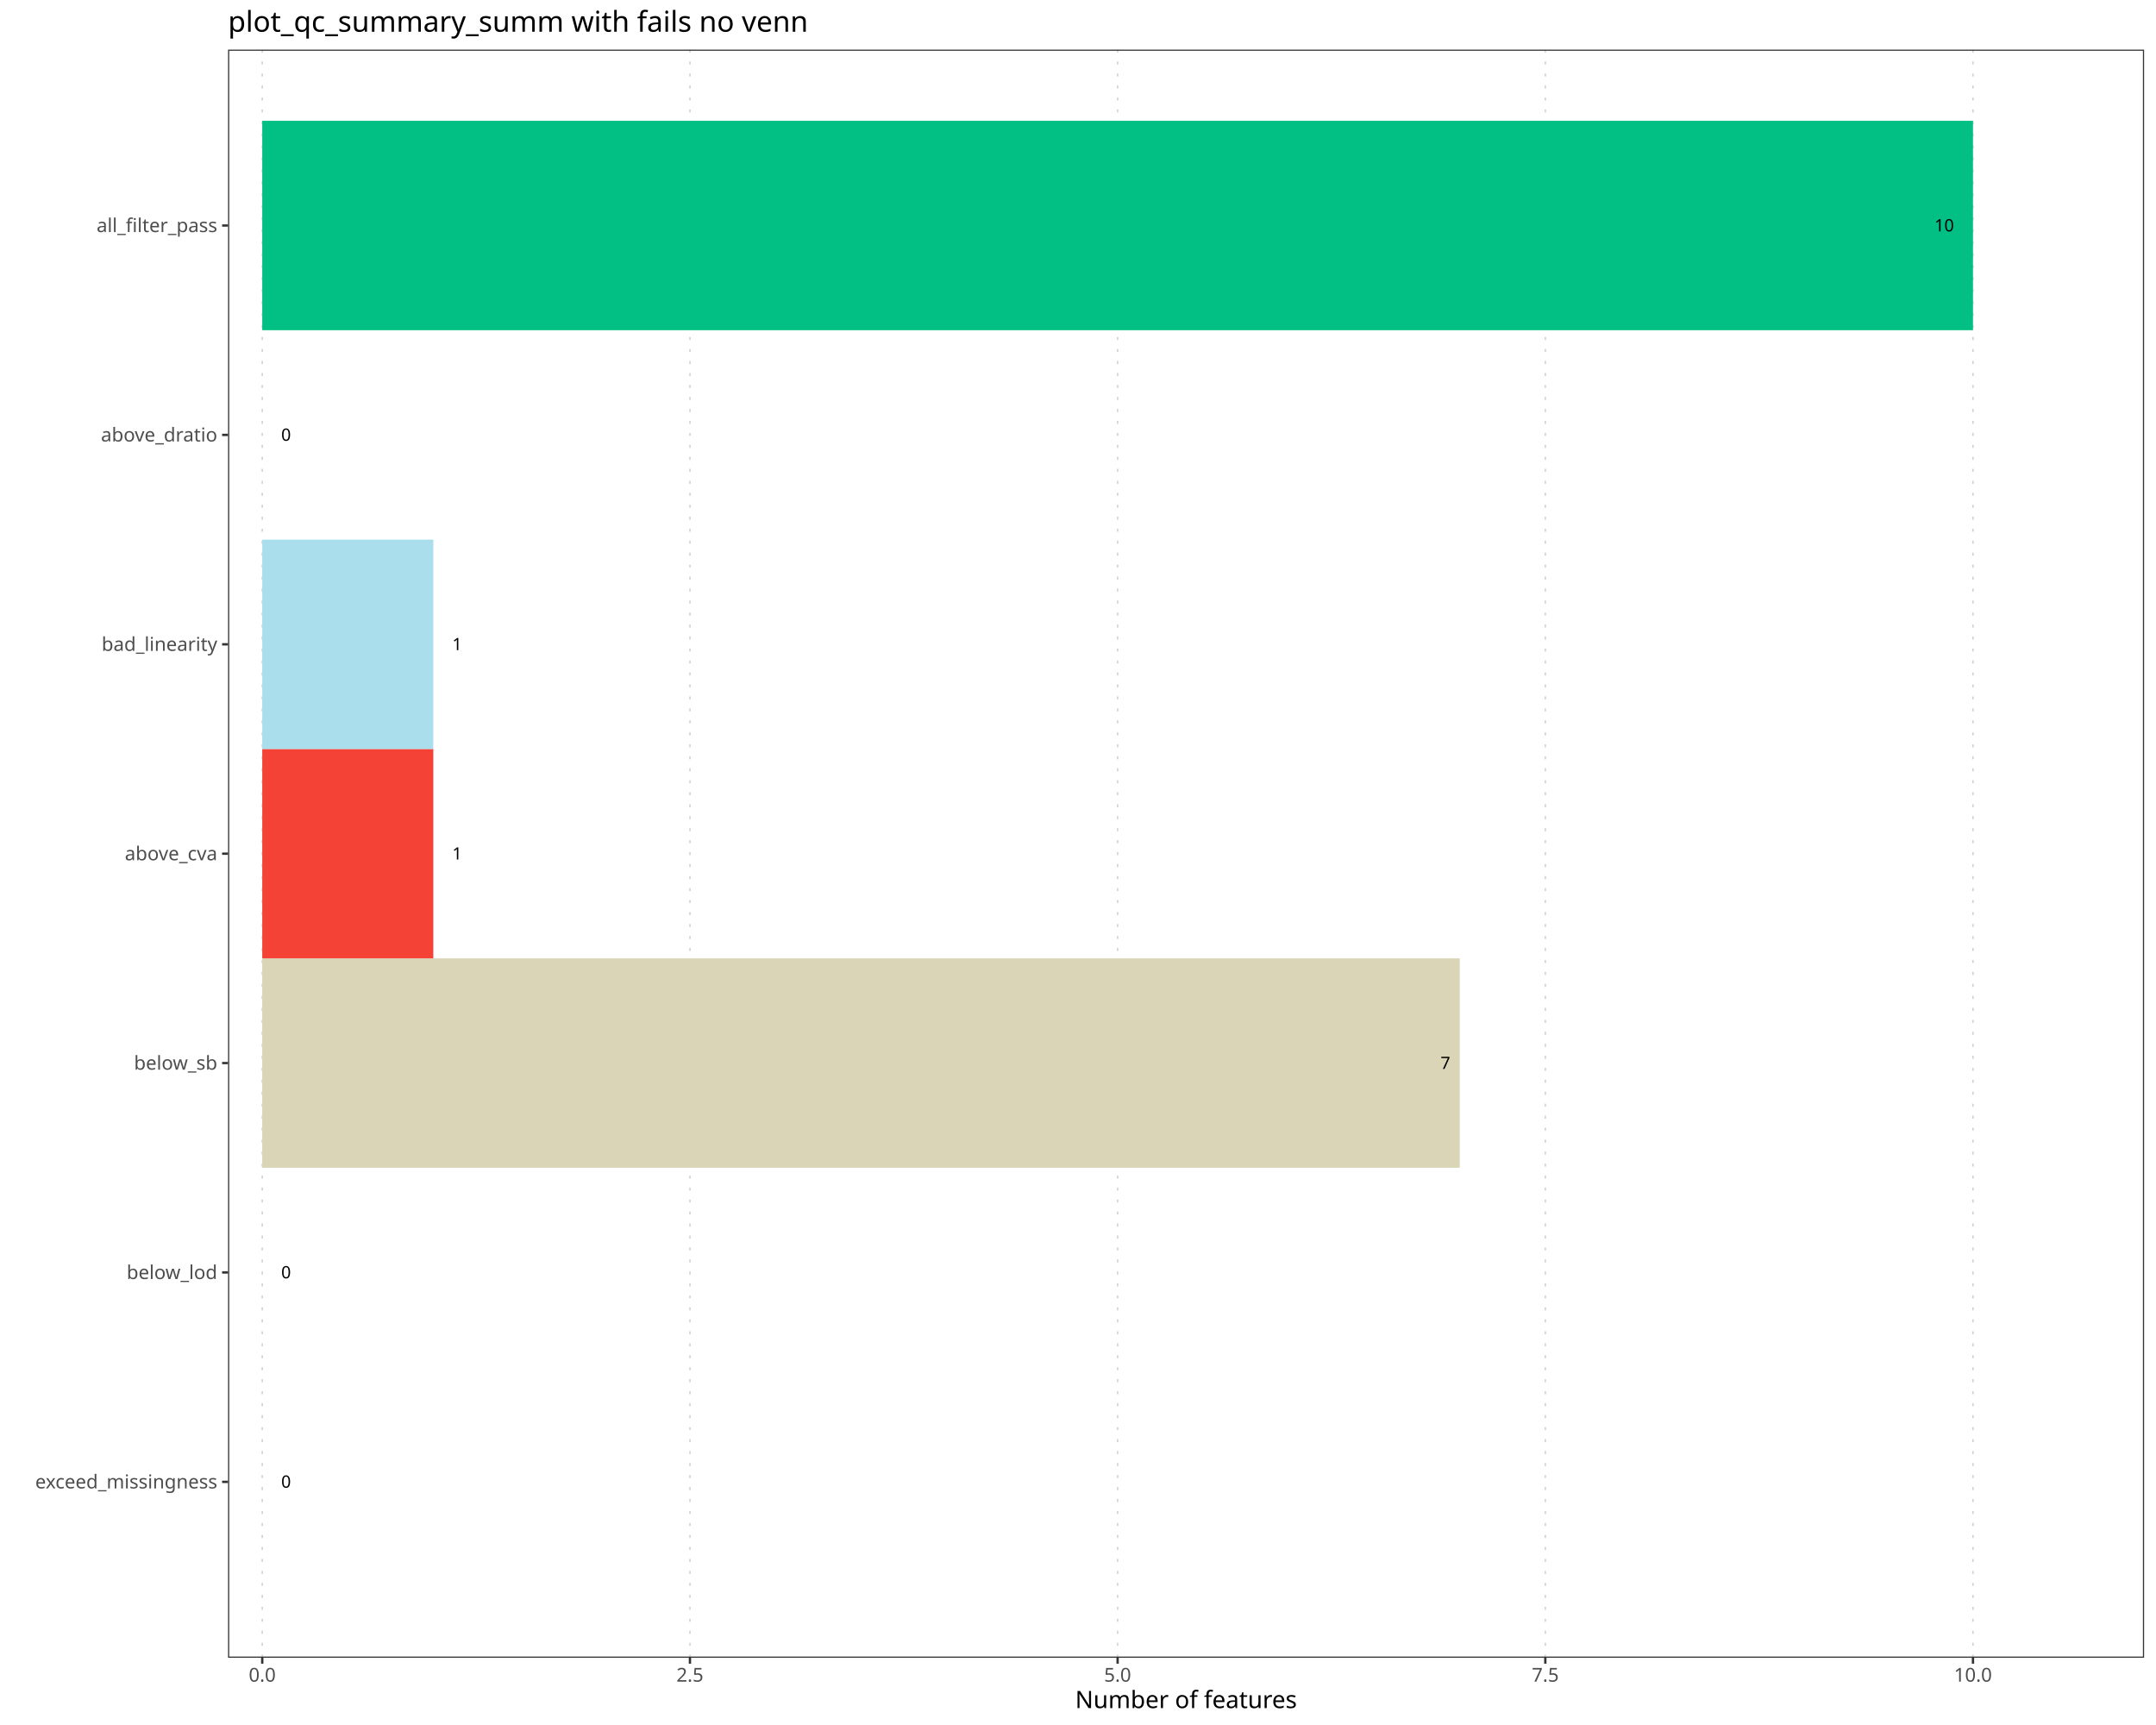
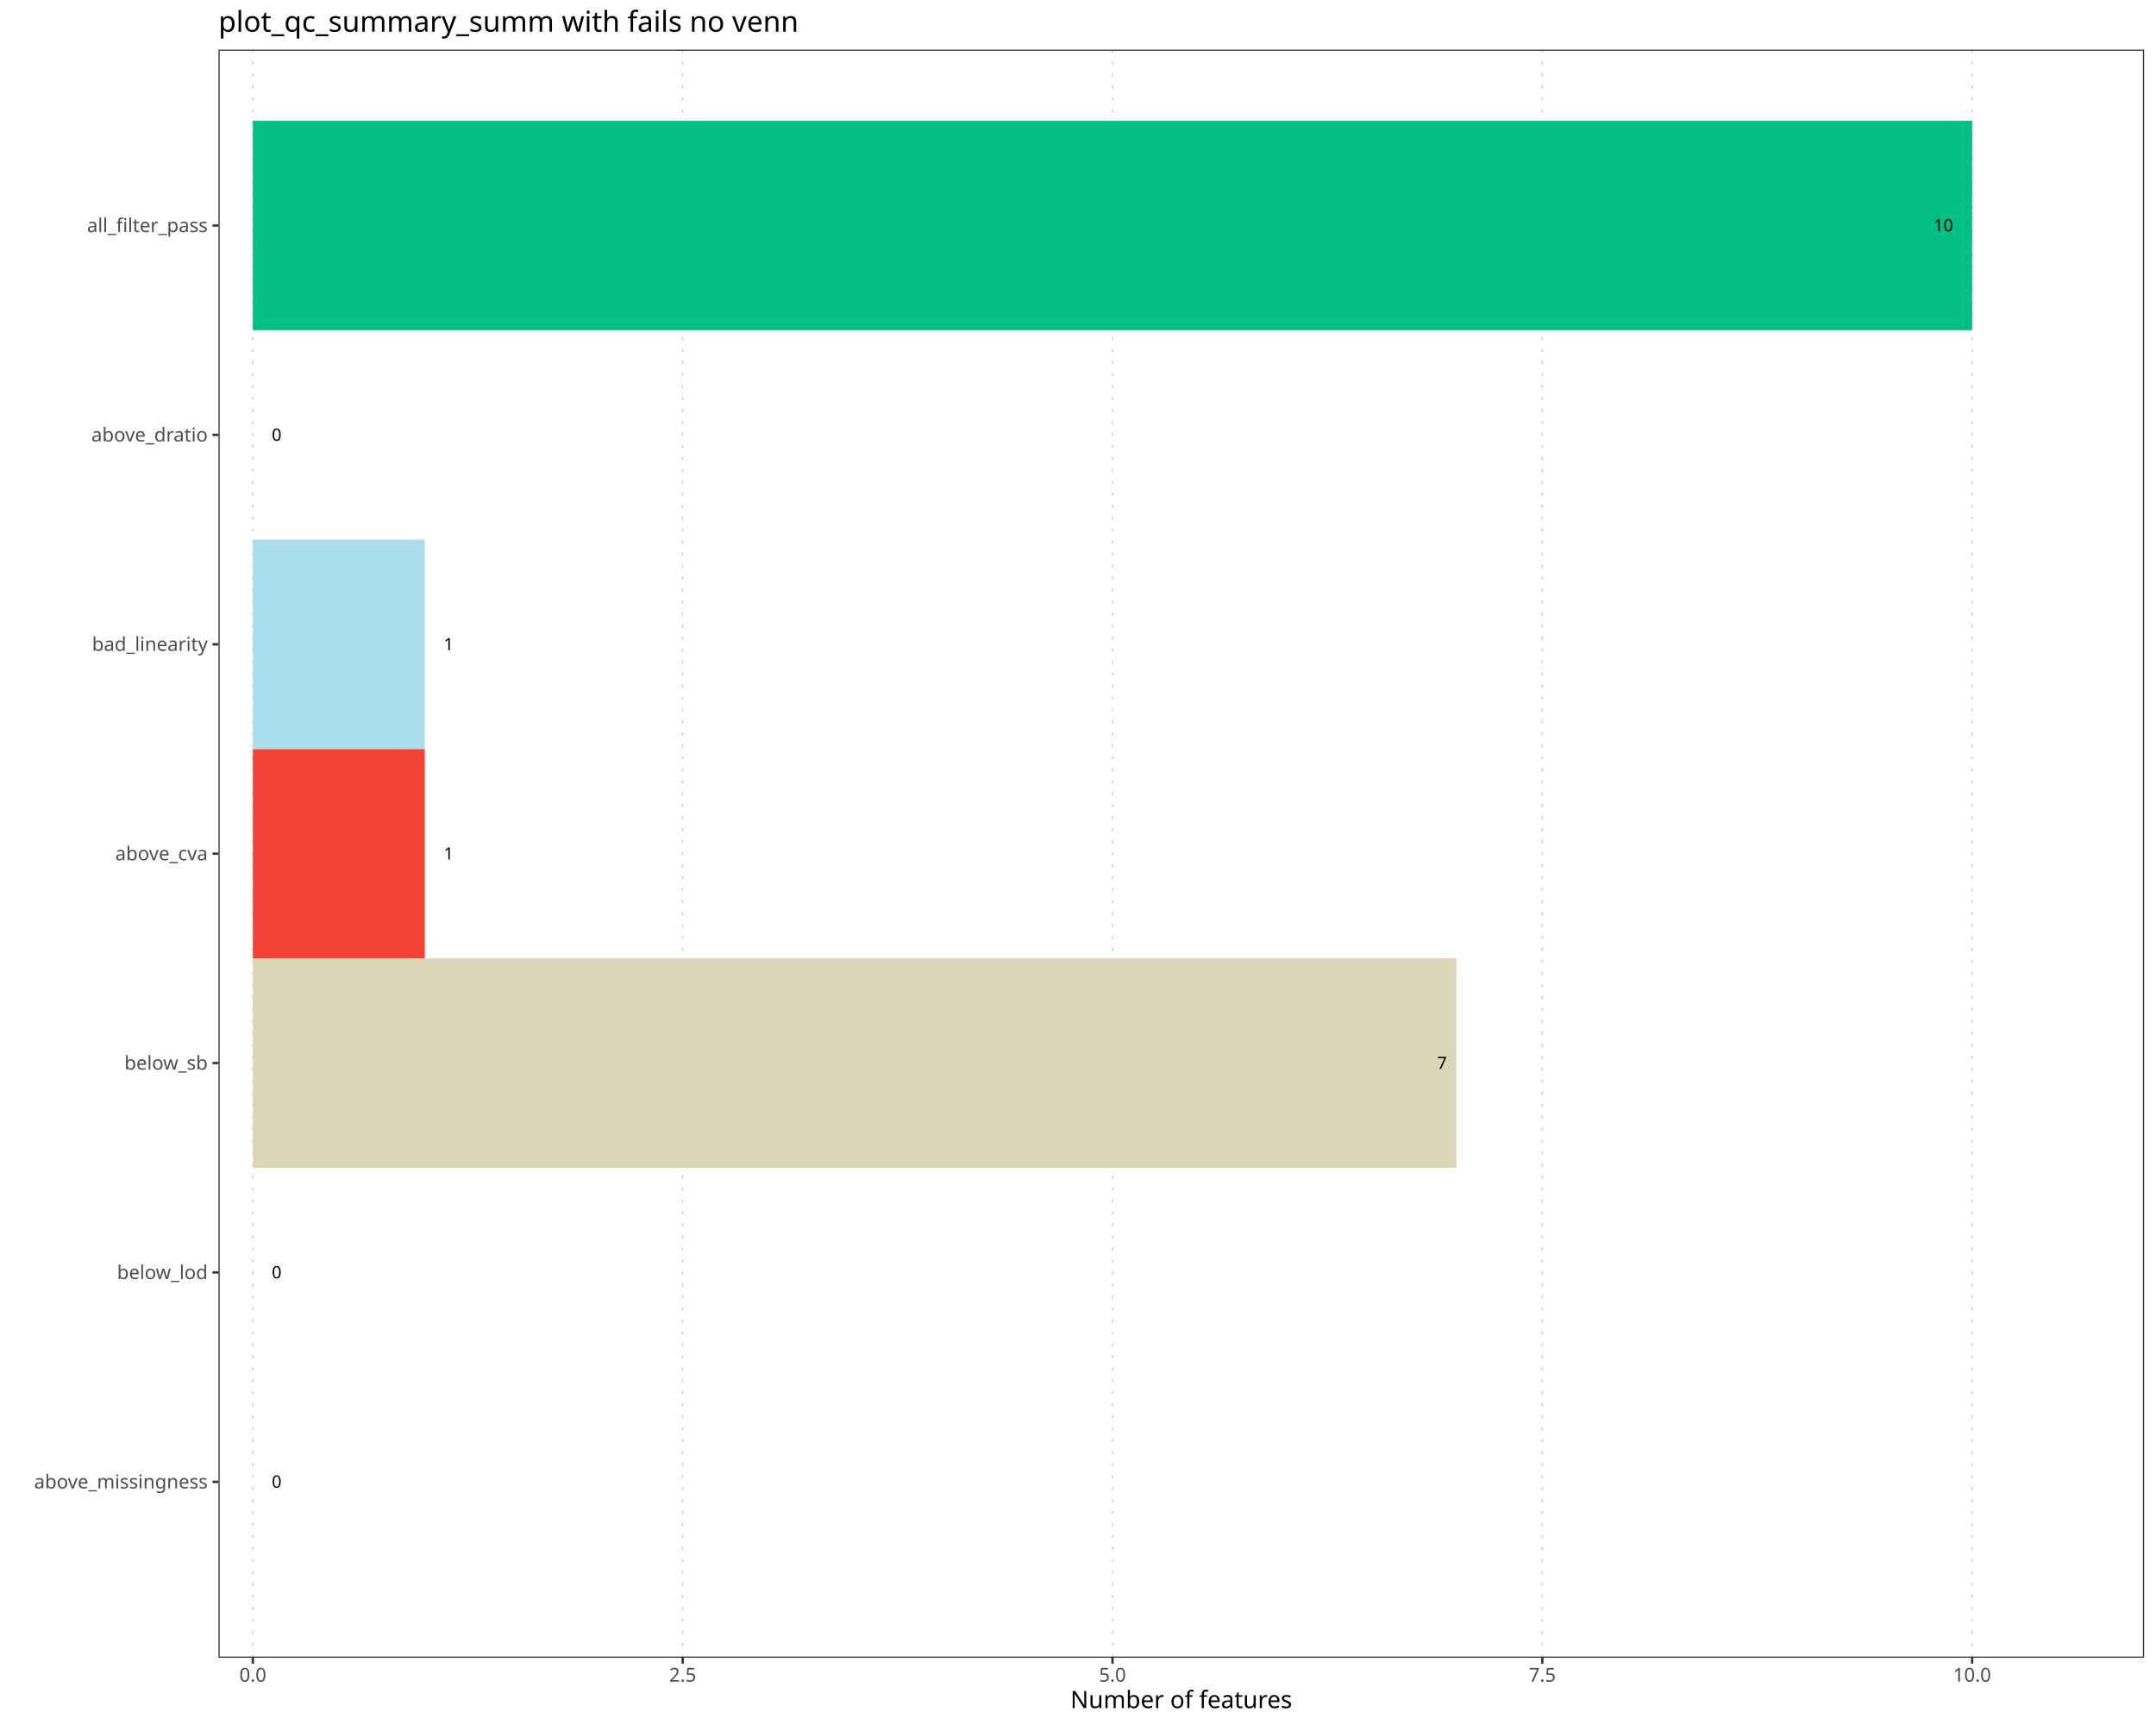
<svg xmlns="http://www.w3.org/2000/svg" class="svglite" data-engine-version="2.0" width="720.00pt" height="576.00pt" viewBox="0 0 720.00 576.00">
  <defs>
    <style type="text/css">
    .svglite line, .svglite polyline, .svglite polygon, .svglite path, .svglite rect, .svglite circle {
      fill: none;
      stroke: #000000;
      stroke-linecap: round;
      stroke-linejoin: round;
      stroke-miterlimit: 10.00;
    }
  </style>
  </defs>
  <rect width="100%" height="100%" style="stroke: none; fill: #FFFFFF;" />
  <defs>
    <clipPath id="cpMC4wMHw3MjAuMDB8MC4wMHw1NzYuMDA=">
      <rect x="0.00" y="0.00" width="720.00" height="576.00" />
    </clipPath>
  </defs>
  <g clip-path="url(#cpMC4wMHw3MjAuMDB8MC4wMHw1NzYuMDA=)">
    <rect x="0.00" y="0.00" width="720.00" height="576.00" style="stroke-width: 0.78; stroke: #FFFFFF; fill: #FFFFFF;" />
  </g>
  <defs>
-     <clipPath id="cpNzYuMTZ8NzE2LjAxfDE2LjU3fDU1My41NA==">
-       <rect x="76.16" y="16.57" width="639.86" height="536.97" />
+     <clipPath id="cpNzIuOTZ8NzE2LjAxfDE2LjU3fDU1My41NA==">
+       <rect x="72.96" y="16.57" width="643.06" height="536.97" />
    </clipPath>
  </defs>
-   <g clip-path="url(#cpNzYuMTZ8NzE2LjAxfDE2LjU3fDU1My41NA==)">
-     <rect x="76.16" y="16.57" width="639.86" height="536.97" style="stroke-width: 0.78; stroke: none; fill: #FFFFFF;" />
-     <polyline points="87.58,553.54 87.58,16.57 " style="stroke-width: 0.43; stroke: #CCCCCC; stroke-dasharray: 1.00,3.00; stroke-linecap: butt;" />
-     <polyline points="230.41,553.54 230.41,16.57 " style="stroke-width: 0.43; stroke: #CCCCCC; stroke-dasharray: 1.00,3.00; stroke-linecap: butt;" />
-     <polyline points="373.23,553.54 373.23,16.57 " style="stroke-width: 0.43; stroke: #CCCCCC; stroke-dasharray: 1.00,3.00; stroke-linecap: butt;" />
-     <polyline points="516.06,553.54 516.06,16.57 " style="stroke-width: 0.43; stroke: #CCCCCC; stroke-dasharray: 1.00,3.00; stroke-linecap: butt;" />
-     <polyline points="658.88,553.54 658.88,16.57 " style="stroke-width: 0.43; stroke: #CCCCCC; stroke-dasharray: 1.00,3.00; stroke-linecap: butt;" />
-     <rect x="87.58" y="459.85" width="0.00" height="69.92" style="stroke-width: 1.07; stroke: none; stroke-linecap: butt; stroke-linejoin: miter; fill: #FFFF00;" />
-     <rect x="87.58" y="389.93" width="0.00" height="69.92" style="stroke-width: 1.07; stroke: none; stroke-linecap: butt; stroke-linejoin: miter; fill: #ADA3A3;" />
-     <rect x="87.58" y="320.01" width="399.91" height="69.92" style="stroke-width: 1.07; stroke: none; stroke-linecap: butt; stroke-linejoin: miter; fill: #D9D5B6;" />
-     <rect x="87.58" y="250.09" width="57.13" height="69.92" style="stroke-width: 1.07; stroke: none; stroke-linecap: butt; stroke-linejoin: miter; fill: #F44336;" />
-     <rect x="87.58" y="180.18" width="57.13" height="69.92" style="stroke-width: 1.07; stroke: none; stroke-linecap: butt; stroke-linejoin: miter; fill: #ABDEED;" />
-     <rect x="87.58" y="110.26" width="0.00" height="69.92" style="stroke-width: 1.07; stroke: none; stroke-linecap: butt; stroke-linejoin: miter; fill: #B5A2F5;" />
-     <rect x="87.58" y="40.34" width="571.30" height="69.92" style="stroke-width: 1.07; stroke: none; stroke-linecap: butt; stroke-linejoin: miter; fill: #02BF83;" />
-     <text x="93.91" y="496.76" style="font-size: 5.69px; font-family: sans;" textLength="3.17px" lengthAdjust="spacingAndGlyphs">0</text>
-     <text x="93.91" y="426.85" style="font-size: 5.69px; font-family: sans;" textLength="3.17px" lengthAdjust="spacingAndGlyphs">0</text>
-     <text x="484.33" y="356.93" text-anchor="end" style="font-size: 5.69px; font-family: sans;" textLength="3.17px" lengthAdjust="spacingAndGlyphs">7</text>
-     <text x="151.04" y="287.01" style="font-size: 5.69px; font-family: sans;" textLength="3.17px" lengthAdjust="spacingAndGlyphs">1</text>
-     <text x="151.04" y="217.09" style="font-size: 5.69px; font-family: sans;" textLength="3.17px" lengthAdjust="spacingAndGlyphs">1</text>
-     <text x="93.91" y="147.18" style="font-size: 5.69px; font-family: sans;" textLength="3.17px" lengthAdjust="spacingAndGlyphs">0</text>
-     <text x="652.55" y="77.26" text-anchor="end" style="font-size: 5.69px; font-family: sans;" textLength="6.33px" lengthAdjust="spacingAndGlyphs">10</text>
-     <rect x="76.16" y="16.57" width="639.86" height="536.97" style="stroke-width: 0.78; stroke: #333333;" />
+   <g clip-path="url(#cpNzIuOTZ8NzE2LjAxfDE2LjU3fDU1My41NA==)">
+     <rect x="72.96" y="16.57" width="643.06" height="536.97" style="stroke-width: 0.78; stroke: none; fill: #FFFFFF;" />
+     <polyline points="84.44,553.54 84.44,16.57 " style="stroke-width: 0.43; stroke: #CCCCCC; stroke-dasharray: 1.00,3.00; stroke-linecap: butt;" />
+     <polyline points="227.98,553.54 227.98,16.57 " style="stroke-width: 0.43; stroke: #CCCCCC; stroke-dasharray: 1.00,3.00; stroke-linecap: butt;" />
+     <polyline points="371.52,553.54 371.52,16.57 " style="stroke-width: 0.43; stroke: #CCCCCC; stroke-dasharray: 1.00,3.00; stroke-linecap: butt;" />
+     <polyline points="515.06,553.54 515.06,16.57 " style="stroke-width: 0.43; stroke: #CCCCCC; stroke-dasharray: 1.00,3.00; stroke-linecap: butt;" />
+     <polyline points="658.60,553.54 658.60,16.57 " style="stroke-width: 0.43; stroke: #CCCCCC; stroke-dasharray: 1.00,3.00; stroke-linecap: butt;" />
+     <rect x="84.44" y="459.85" width="0.00" height="69.92" style="stroke-width: 1.07; stroke: none; stroke-linecap: butt; stroke-linejoin: miter; fill: #FFFF00;" />
+     <rect x="84.44" y="389.93" width="0.00" height="69.92" style="stroke-width: 1.07; stroke: none; stroke-linecap: butt; stroke-linejoin: miter; fill: #ADA3A3;" />
+     <rect x="84.44" y="320.01" width="401.91" height="69.92" style="stroke-width: 1.07; stroke: none; stroke-linecap: butt; stroke-linejoin: miter; fill: #D9D5B6;" />
+     <rect x="84.44" y="250.09" width="57.42" height="69.92" style="stroke-width: 1.07; stroke: none; stroke-linecap: butt; stroke-linejoin: miter; fill: #F44336;" />
+     <rect x="84.44" y="180.18" width="57.42" height="69.92" style="stroke-width: 1.07; stroke: none; stroke-linecap: butt; stroke-linejoin: miter; fill: #ABDEED;" />
+     <rect x="84.44" y="110.26" width="0.00" height="69.92" style="stroke-width: 1.07; stroke: none; stroke-linecap: butt; stroke-linejoin: miter; fill: #B5A2F5;" />
+     <rect x="84.44" y="40.34" width="574.16" height="69.92" style="stroke-width: 1.07; stroke: none; stroke-linecap: butt; stroke-linejoin: miter; fill: #02BF83;" />
+     <text x="90.77" y="496.76" style="font-size: 5.69px; font-family: sans;" textLength="3.17px" lengthAdjust="spacingAndGlyphs">0</text>
+     <text x="90.77" y="426.85" style="font-size: 5.69px; font-family: sans;" textLength="3.17px" lengthAdjust="spacingAndGlyphs">0</text>
+     <text x="483.19" y="356.93" text-anchor="end" style="font-size: 5.69px; font-family: sans;" textLength="3.17px" lengthAdjust="spacingAndGlyphs">7</text>
+     <text x="148.19" y="287.01" style="font-size: 5.69px; font-family: sans;" textLength="3.17px" lengthAdjust="spacingAndGlyphs">1</text>
+     <text x="148.19" y="217.09" style="font-size: 5.69px; font-family: sans;" textLength="3.17px" lengthAdjust="spacingAndGlyphs">1</text>
+     <text x="90.77" y="147.18" style="font-size: 5.69px; font-family: sans;" textLength="3.17px" lengthAdjust="spacingAndGlyphs">0</text>
+     <text x="652.27" y="77.26" text-anchor="end" style="font-size: 5.69px; font-family: sans;" textLength="6.33px" lengthAdjust="spacingAndGlyphs">10</text>
+     <rect x="72.96" y="16.57" width="643.06" height="536.97" style="stroke-width: 0.78; stroke: #333333;" />
  </g>
  <g clip-path="url(#cpMC4wMHw3MjAuMDB8MC4wMHw1NzYuMDA=)">
-     <text x="72.57" y="497.01" text-anchor="end" style="font-size: 6.40px; fill: #4D4D4D; font-family: sans;" textLength="59.43px" lengthAdjust="spacingAndGlyphs">exceed_missingness</text>
-     <text x="72.57" y="427.09" text-anchor="end" style="font-size: 6.40px; fill: #4D4D4D; font-family: sans;" textLength="28.82px" lengthAdjust="spacingAndGlyphs">below_lod</text>
-     <text x="72.57" y="357.17" text-anchor="end" style="font-size: 6.40px; fill: #4D4D4D; font-family: sans;" textLength="27.05px" lengthAdjust="spacingAndGlyphs">below_sb</text>
-     <text x="72.57" y="287.26" text-anchor="end" style="font-size: 6.40px; fill: #4D4D4D; font-family: sans;" textLength="30.97px" lengthAdjust="spacingAndGlyphs">above_cva</text>
-     <text x="72.57" y="217.34" text-anchor="end" style="font-size: 6.40px; fill: #4D4D4D; font-family: sans;" textLength="36.29px" lengthAdjust="spacingAndGlyphs">bad_linearity</text>
-     <text x="72.57" y="147.42" text-anchor="end" style="font-size: 6.40px; fill: #4D4D4D; font-family: sans;" textLength="37.01px" lengthAdjust="spacingAndGlyphs">above_dratio</text>
-     <text x="72.57" y="77.50" text-anchor="end" style="font-size: 6.40px; fill: #4D4D4D; font-family: sans;" textLength="39.13px" lengthAdjust="spacingAndGlyphs">all_filter_pass</text>
-     <polyline points="74.17,494.81 76.16,494.81 " style="stroke-width: 0.78; stroke: #333333; stroke-linecap: butt;" />
-     <polyline points="74.17,424.89 76.16,424.89 " style="stroke-width: 0.78; stroke: #333333; stroke-linecap: butt;" />
-     <polyline points="74.17,354.97 76.16,354.97 " style="stroke-width: 0.78; stroke: #333333; stroke-linecap: butt;" />
-     <polyline points="74.17,285.05 76.16,285.05 " style="stroke-width: 0.78; stroke: #333333; stroke-linecap: butt;" />
-     <polyline points="74.17,215.14 76.16,215.14 " style="stroke-width: 0.78; stroke: #333333; stroke-linecap: butt;" />
-     <polyline points="74.17,145.22 76.16,145.22 " style="stroke-width: 0.78; stroke: #333333; stroke-linecap: butt;" />
-     <polyline points="74.17,75.30 76.16,75.30 " style="stroke-width: 0.78; stroke: #333333; stroke-linecap: butt;" />
-     <polyline points="87.58,555.53 87.58,553.54 " style="stroke-width: 0.78; stroke: #333333; stroke-linecap: butt;" />
-     <polyline points="230.41,555.53 230.41,553.54 " style="stroke-width: 0.78; stroke: #333333; stroke-linecap: butt;" />
-     <polyline points="373.23,555.53 373.23,553.54 " style="stroke-width: 0.78; stroke: #333333; stroke-linecap: butt;" />
-     <polyline points="516.06,555.53 516.06,553.54 " style="stroke-width: 0.78; stroke: #333333; stroke-linecap: butt;" />
-     <polyline points="658.88,555.53 658.88,553.54 " style="stroke-width: 0.78; stroke: #333333; stroke-linecap: butt;" />
-     <text x="87.58" y="561.53" text-anchor="middle" style="font-size: 6.40px; fill: #4D4D4D; font-family: sans;" textLength="8.90px" lengthAdjust="spacingAndGlyphs">0.0</text>
-     <text x="230.41" y="561.53" text-anchor="middle" style="font-size: 6.40px; fill: #4D4D4D; font-family: sans;" textLength="8.90px" lengthAdjust="spacingAndGlyphs">2.5</text>
-     <text x="373.23" y="561.53" text-anchor="middle" style="font-size: 6.40px; fill: #4D4D4D; font-family: sans;" textLength="8.90px" lengthAdjust="spacingAndGlyphs">5.0</text>
-     <text x="516.06" y="561.53" text-anchor="middle" style="font-size: 6.40px; fill: #4D4D4D; font-family: sans;" textLength="8.90px" lengthAdjust="spacingAndGlyphs">7.5</text>
-     <text x="658.88" y="561.53" text-anchor="middle" style="font-size: 6.40px; fill: #4D4D4D; font-family: sans;" textLength="12.46px" lengthAdjust="spacingAndGlyphs">10.0</text>
-     <text x="396.09" y="570.35" text-anchor="middle" style="font-size: 8.00px; font-family: sans;" textLength="68.49px" lengthAdjust="spacingAndGlyphs">Number of features</text>
-     <text x="76.16" y="10.59" style="font-size: 9.60px; font-family: sans;" textLength="183.58px" lengthAdjust="spacingAndGlyphs">plot_qc_summary_summ with fails no venn</text>
+     <text x="69.37" y="497.01" text-anchor="end" style="font-size: 6.40px; fill: #4D4D4D; font-family: sans;" textLength="56.23px" lengthAdjust="spacingAndGlyphs">above_missingness</text>
+     <text x="69.37" y="427.09" text-anchor="end" style="font-size: 6.40px; fill: #4D4D4D; font-family: sans;" textLength="28.82px" lengthAdjust="spacingAndGlyphs">below_lod</text>
+     <text x="69.37" y="357.17" text-anchor="end" style="font-size: 6.40px; fill: #4D4D4D; font-family: sans;" textLength="27.05px" lengthAdjust="spacingAndGlyphs">below_sb</text>
+     <text x="69.37" y="287.26" text-anchor="end" style="font-size: 6.40px; fill: #4D4D4D; font-family: sans;" textLength="30.97px" lengthAdjust="spacingAndGlyphs">above_cva</text>
+     <text x="69.37" y="217.34" text-anchor="end" style="font-size: 6.40px; fill: #4D4D4D; font-family: sans;" textLength="36.29px" lengthAdjust="spacingAndGlyphs">bad_linearity</text>
+     <text x="69.37" y="147.42" text-anchor="end" style="font-size: 6.40px; fill: #4D4D4D; font-family: sans;" textLength="37.01px" lengthAdjust="spacingAndGlyphs">above_dratio</text>
+     <text x="69.37" y="77.50" text-anchor="end" style="font-size: 6.40px; fill: #4D4D4D; font-family: sans;" textLength="39.13px" lengthAdjust="spacingAndGlyphs">all_filter_pass</text>
+     <polyline points="70.96,494.81 72.96,494.81 " style="stroke-width: 0.78; stroke: #333333; stroke-linecap: butt;" />
+     <polyline points="70.96,424.89 72.96,424.89 " style="stroke-width: 0.78; stroke: #333333; stroke-linecap: butt;" />
+     <polyline points="70.96,354.97 72.96,354.97 " style="stroke-width: 0.78; stroke: #333333; stroke-linecap: butt;" />
+     <polyline points="70.96,285.05 72.96,285.05 " style="stroke-width: 0.78; stroke: #333333; stroke-linecap: butt;" />
+     <polyline points="70.96,215.14 72.96,215.14 " style="stroke-width: 0.78; stroke: #333333; stroke-linecap: butt;" />
+     <polyline points="70.96,145.22 72.96,145.22 " style="stroke-width: 0.78; stroke: #333333; stroke-linecap: butt;" />
+     <polyline points="70.96,75.30 72.96,75.30 " style="stroke-width: 0.78; stroke: #333333; stroke-linecap: butt;" />
+     <polyline points="84.44,555.53 84.44,553.54 " style="stroke-width: 0.78; stroke: #333333; stroke-linecap: butt;" />
+     <polyline points="227.98,555.53 227.98,553.54 " style="stroke-width: 0.78; stroke: #333333; stroke-linecap: butt;" />
+     <polyline points="371.52,555.53 371.52,553.54 " style="stroke-width: 0.78; stroke: #333333; stroke-linecap: butt;" />
+     <polyline points="515.06,555.53 515.06,553.54 " style="stroke-width: 0.78; stroke: #333333; stroke-linecap: butt;" />
+     <polyline points="658.60,555.53 658.60,553.54 " style="stroke-width: 0.78; stroke: #333333; stroke-linecap: butt;" />
+     <text x="84.44" y="561.53" text-anchor="middle" style="font-size: 6.40px; fill: #4D4D4D; font-family: sans;" textLength="8.90px" lengthAdjust="spacingAndGlyphs">0.0</text>
+     <text x="227.98" y="561.53" text-anchor="middle" style="font-size: 6.40px; fill: #4D4D4D; font-family: sans;" textLength="8.90px" lengthAdjust="spacingAndGlyphs">2.5</text>
+     <text x="371.52" y="561.53" text-anchor="middle" style="font-size: 6.40px; fill: #4D4D4D; font-family: sans;" textLength="8.90px" lengthAdjust="spacingAndGlyphs">5.0</text>
+     <text x="515.06" y="561.53" text-anchor="middle" style="font-size: 6.40px; fill: #4D4D4D; font-family: sans;" textLength="8.90px" lengthAdjust="spacingAndGlyphs">7.5</text>
+     <text x="658.60" y="561.53" text-anchor="middle" style="font-size: 6.40px; fill: #4D4D4D; font-family: sans;" textLength="12.46px" lengthAdjust="spacingAndGlyphs">10.0</text>
+     <text x="394.49" y="570.35" text-anchor="middle" style="font-size: 8.00px; font-family: sans;" textLength="68.49px" lengthAdjust="spacingAndGlyphs">Number of features</text>
+     <text x="72.96" y="10.59" style="font-size: 9.60px; font-family: sans;" textLength="183.58px" lengthAdjust="spacingAndGlyphs">plot_qc_summary_summ with fails no venn</text>
  </g>
</svg>
